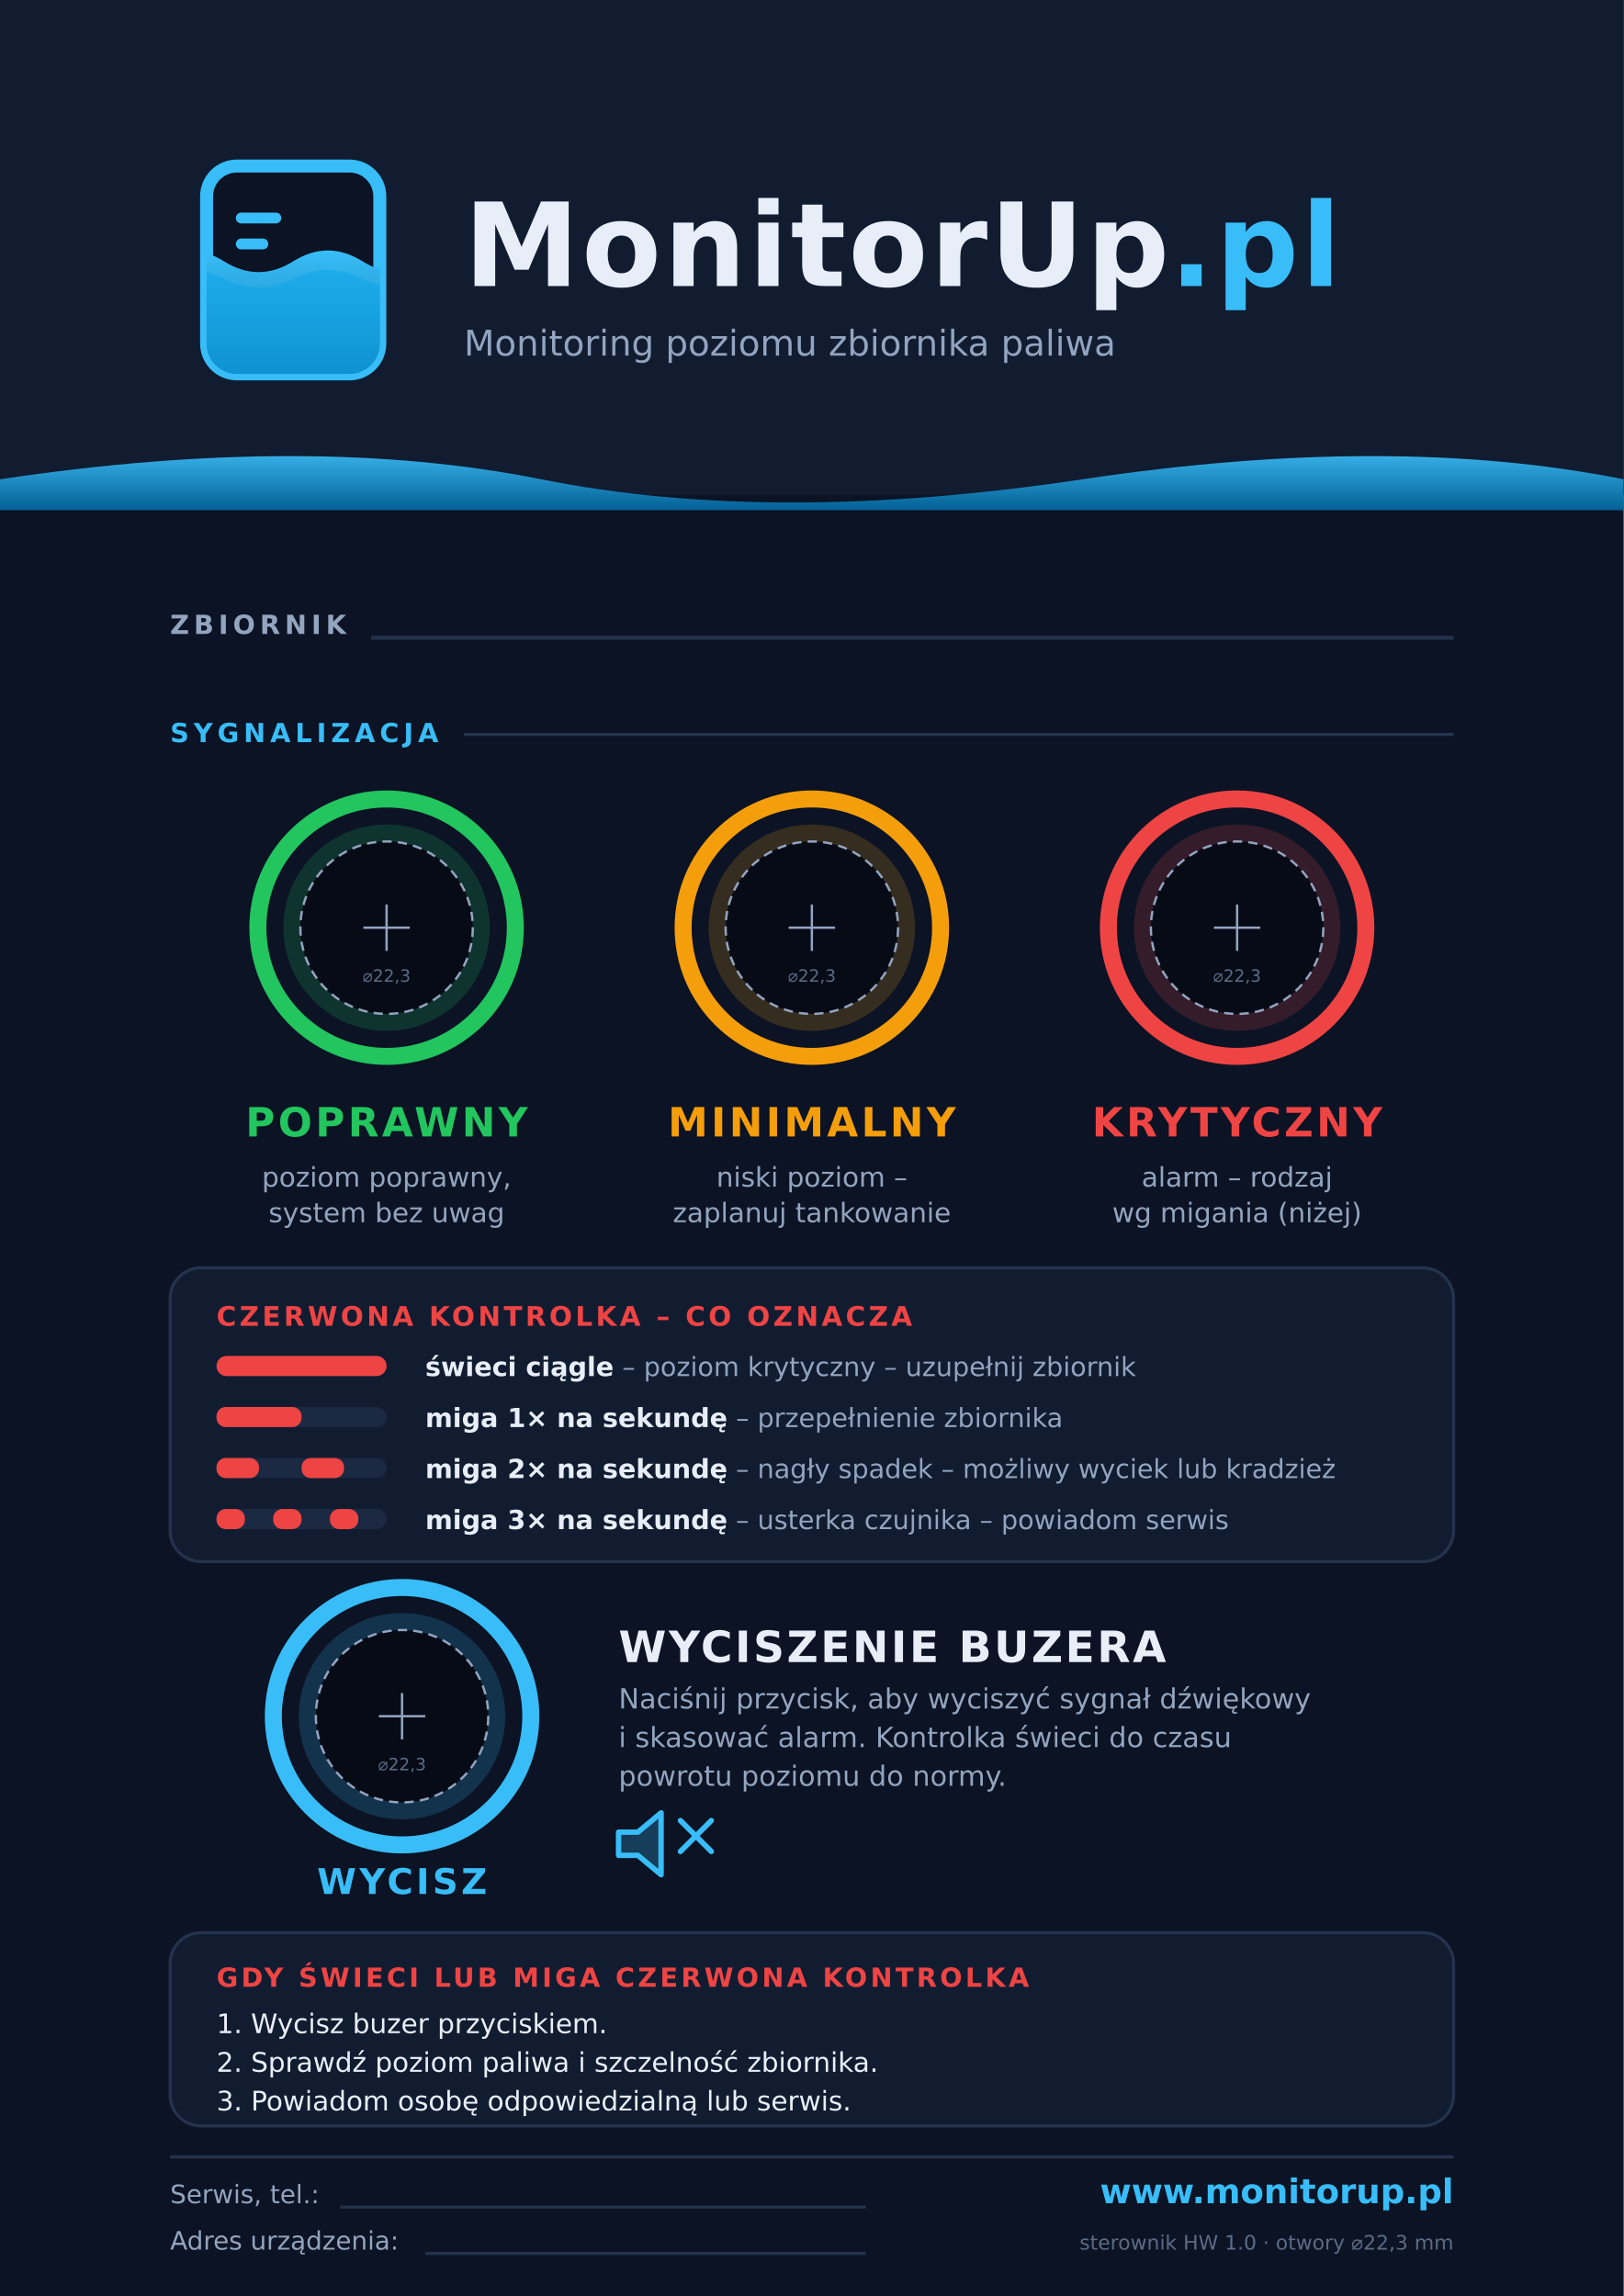
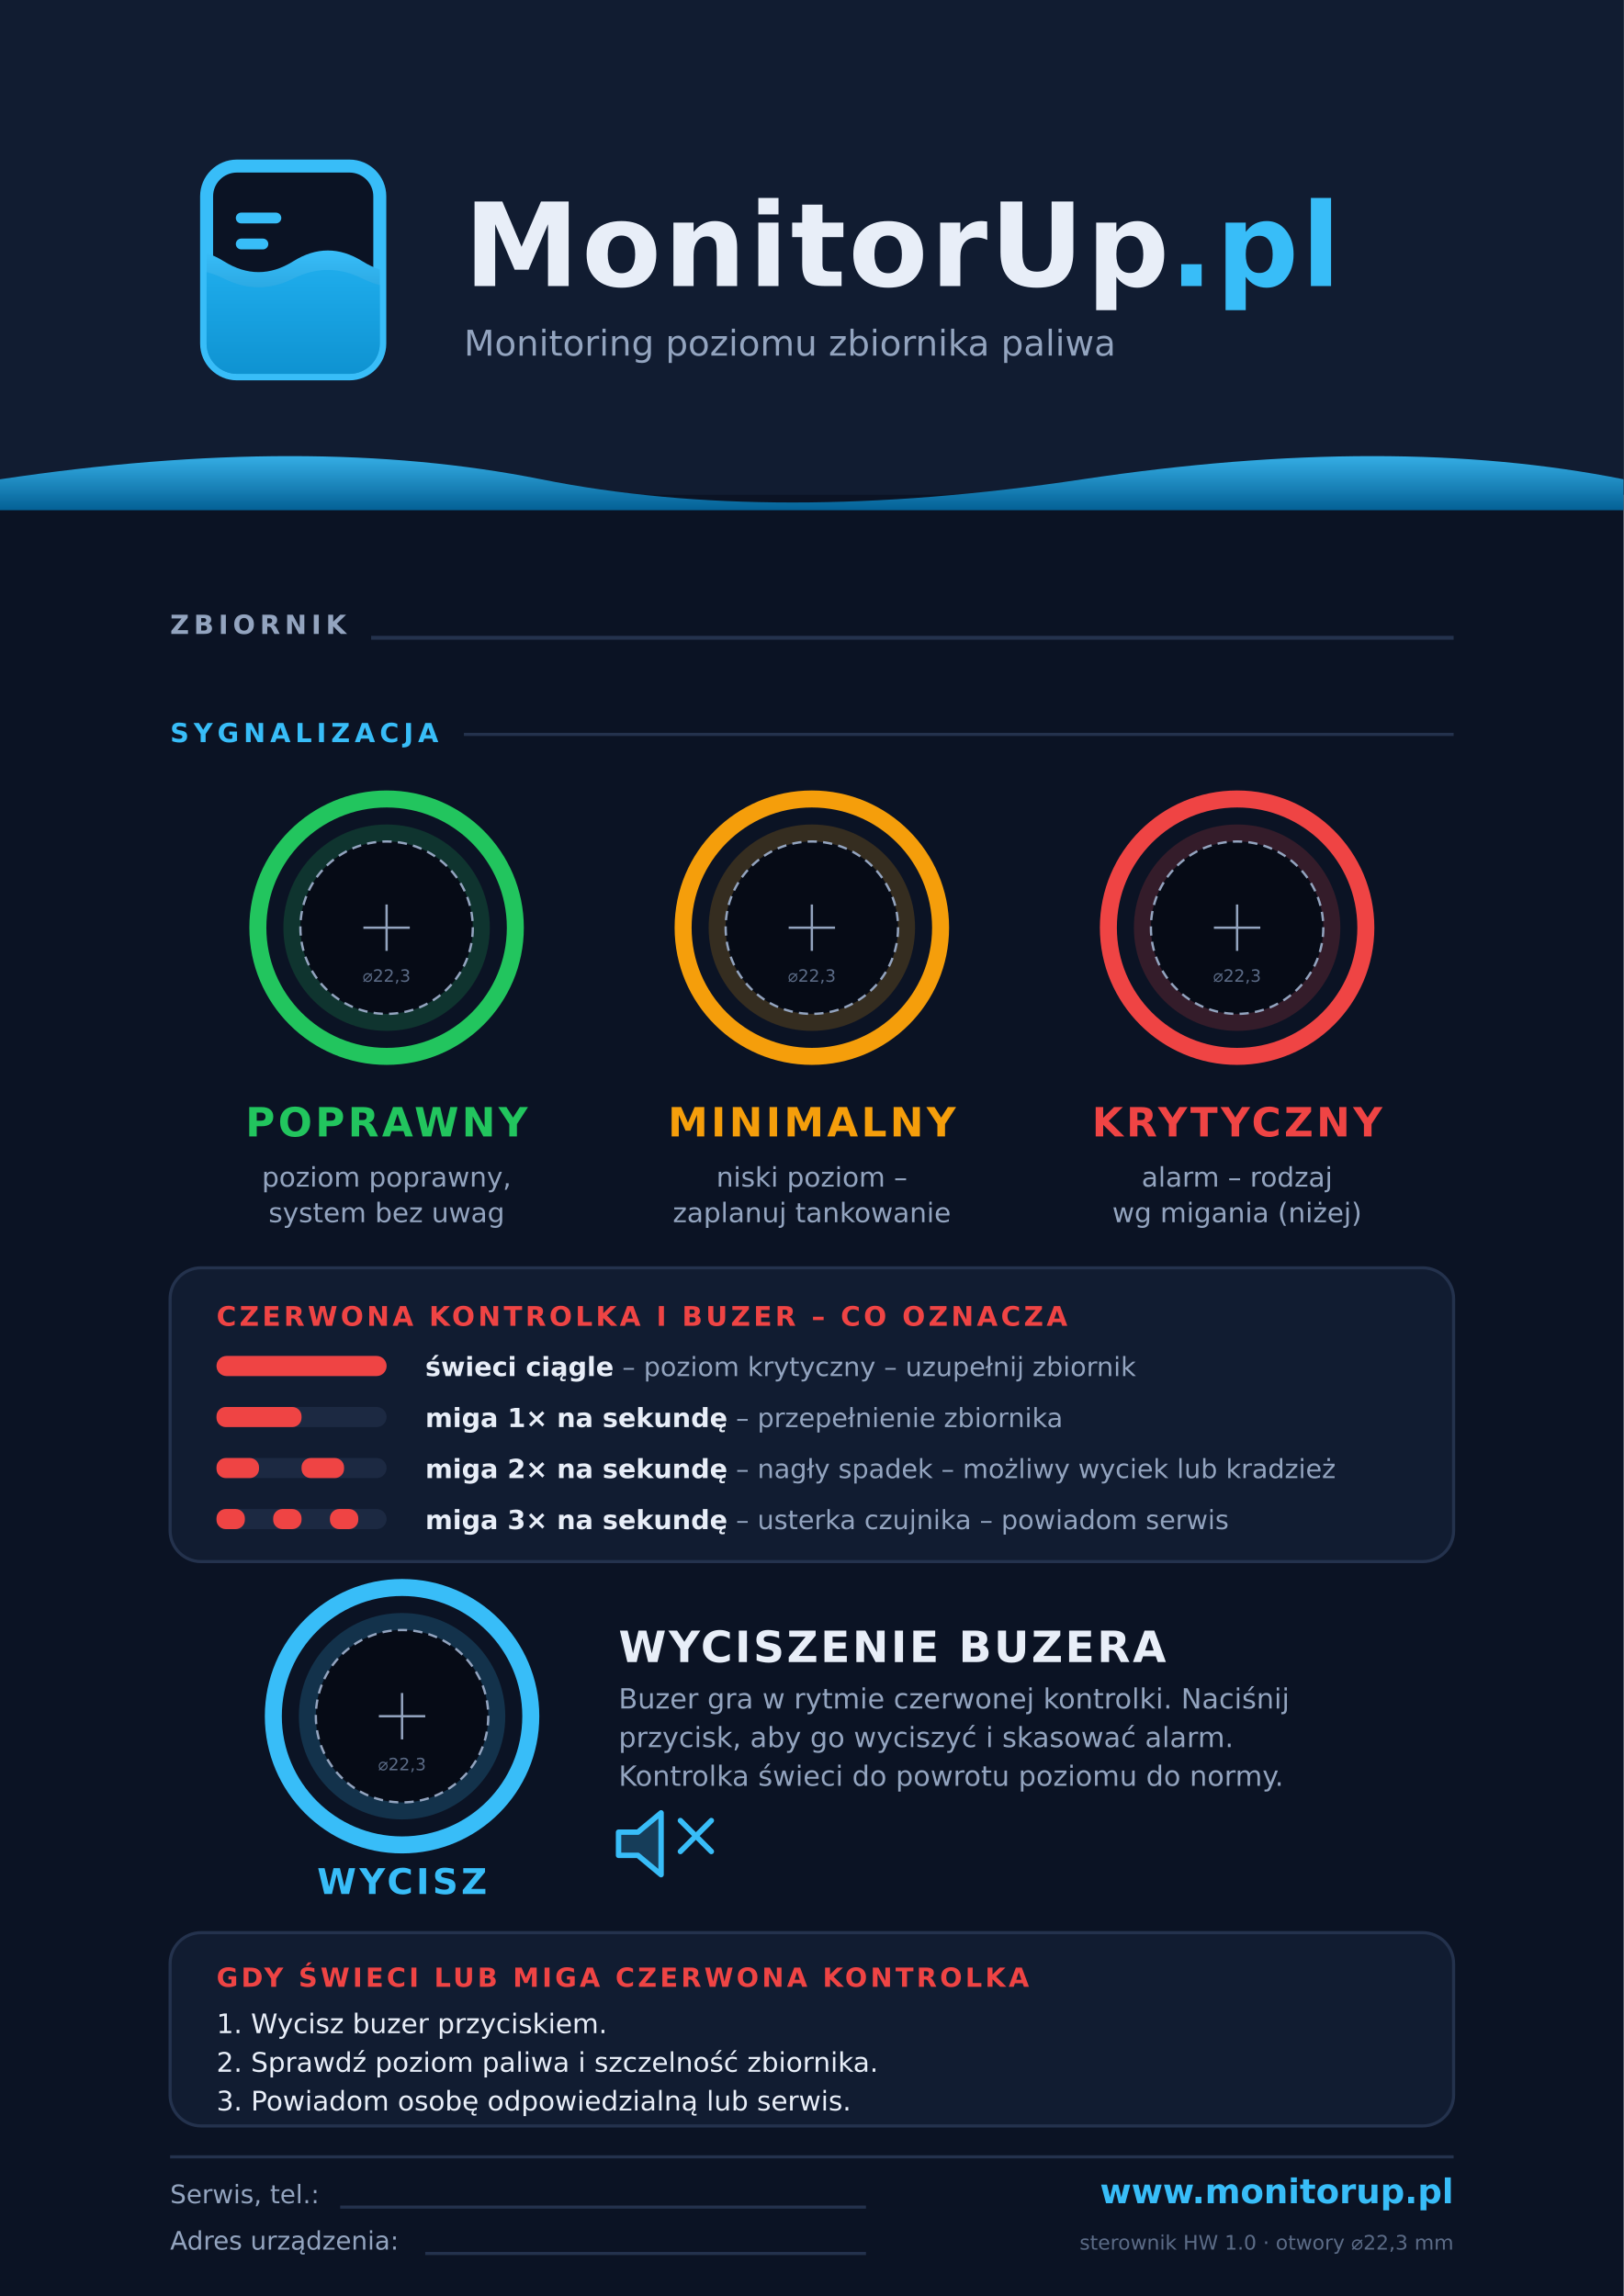
<svg xmlns="http://www.w3.org/2000/svg" width="210mm" height="297mm" viewBox="0 0 210 297">
  <defs>
    <linearGradient id="g" x1="0" y1="0" x2="0" y2="1">
      <stop offset="0" stop-color="#38bdf8" />
      <stop offset="1" stop-color="#0369a1" />
    </linearGradient>
    <clipPath id="c">
      <rect x="12" y="8" width="40" height="48" rx="7" />
    </clipPath>
    <clipPath id="panel">
      <rect x="0" y="0" width="210" height="297" />
    </clipPath>
  </defs>
  <rect x="0" y="0" width="210" height="297" fill="#0b1324" />
  <g clip-path="url(#panel)">
    <rect x="0" y="0" width="210" height="64" fill="#111c31" />
    <path d="M0 62 Q 40 56 70 62 T 140 62 T 210 62 V66 H0Z" fill="url(#g)" opacity=".9" />
  </g>
  <g transform="translate(20 17) scale(.56)">
    <rect x="12" y="8" width="40" height="48" rx="7" fill="#0b1324" stroke="#38bdf8" stroke-width="3" />
    <g clip-path="url(#c)">
      <path d="M0 30 Q8 25 16 30 T32 30 T48 30 T64 30 V64 H0Z" fill="url(#g)" />
      <path d="M0 34 Q8 30 16 34 T32 34 T48 34 T64 34 V64 H0Z" fill="#0ea5e9" opacity=".55" />
    </g>
    <path d="M20 20h8M20 26h5" stroke="#38bdf8" stroke-width="2.5" stroke-linecap="round" />
  </g>
  <text x="60" y="37" font-family="DejaVu Sans, sans-serif" font-size="15" font-weight="bold" fill="#e8eef8" letter-spacing=".3">MonitorUp<tspan fill="#38bdf8">.pl</tspan>
  </text>
  <text x="60" y="46" font-family="DejaVu Sans, sans-serif" font-size="4.6" font-weight="normal" fill="#93a4bf" text-anchor="start" letter-spacing="0">Monitoring poziomu zbiornika paliwa</text>
  <text x="22" y="82" font-family="DejaVu Sans, sans-serif" font-size="3.4" font-weight="bold" fill="#93a4bf" text-anchor="start" letter-spacing="0.6">ZBIORNIK</text>
  <line x1="48" y1="82.5" x2="188" y2="82.5" stroke="#24324d" stroke-width=".5" />
  <text x="22" y="96" font-family="DejaVu Sans, sans-serif" font-size="3.4" font-weight="bold" fill="#38bdf8" text-anchor="start" letter-spacing="0.6">SYGNALIZACJA</text>
  <line x1="60" y1="95" x2="188" y2="95" stroke="#24324d" stroke-width=".4" />
  <circle cx="50" cy="120" r="16.65" fill="none" stroke="#22c55e" stroke-width="2.2" />
  <circle cx="50" cy="120" r="13.35" fill="#22c55e" opacity=".18" />
  <circle cx="50" cy="120" r="11.15" fill="#060b16" stroke="#93a4bf" stroke-width=".3" stroke-dasharray="1.2 .8" />
  <path d="M47 120h6M50 117v6" stroke="#93a4bf" stroke-width=".3" />
  <text x="50" y="127" font-family="DejaVu Sans, sans-serif" font-size="2.2" fill="#5b6b86" text-anchor="middle">⌀22,3</text>
  <text x="50" y="147" font-family="DejaVu Sans, sans-serif" font-size="5.2" font-weight="bold" fill="#22c55e" text-anchor="middle" letter-spacing="0.4">POPRAWNY</text>
  <text x="50" y="153.5" font-family="DejaVu Sans, sans-serif" font-size="3.5" font-weight="normal" fill="#93a4bf" text-anchor="middle" letter-spacing="0">poziom poprawny,</text>
  <text x="50" y="158.1" font-family="DejaVu Sans, sans-serif" font-size="3.5" font-weight="normal" fill="#93a4bf" text-anchor="middle" letter-spacing="0">system bez uwag</text>
  <circle cx="105" cy="120" r="16.65" fill="none" stroke="#f59e0b" stroke-width="2.2" />
  <circle cx="105" cy="120" r="13.35" fill="#f59e0b" opacity=".18" />
  <circle cx="105" cy="120" r="11.15" fill="#060b16" stroke="#93a4bf" stroke-width=".3" stroke-dasharray="1.2 .8" />
  <path d="M102 120h6M105 117v6" stroke="#93a4bf" stroke-width=".3" />
  <text x="105" y="127" font-family="DejaVu Sans, sans-serif" font-size="2.2" fill="#5b6b86" text-anchor="middle">⌀22,3</text>
  <text x="105" y="147" font-family="DejaVu Sans, sans-serif" font-size="5.2" font-weight="bold" fill="#f59e0b" text-anchor="middle" letter-spacing="0.4">MINIMALNY</text>
  <text x="105" y="153.5" font-family="DejaVu Sans, sans-serif" font-size="3.5" font-weight="normal" fill="#93a4bf" text-anchor="middle" letter-spacing="0">niski poziom –</text>
  <text x="105" y="158.1" font-family="DejaVu Sans, sans-serif" font-size="3.5" font-weight="normal" fill="#93a4bf" text-anchor="middle" letter-spacing="0">zaplanuj tankowanie</text>
  <circle cx="160" cy="120" r="16.65" fill="none" stroke="#ef4444" stroke-width="2.2" />
  <circle cx="160" cy="120" r="13.35" fill="#ef4444" opacity=".18" />
  <circle cx="160" cy="120" r="11.15" fill="#060b16" stroke="#93a4bf" stroke-width=".3" stroke-dasharray="1.2 .8" />
  <path d="M157 120h6M160 117v6" stroke="#93a4bf" stroke-width=".3" />
  <text x="160" y="127" font-family="DejaVu Sans, sans-serif" font-size="2.2" fill="#5b6b86" text-anchor="middle">⌀22,3</text>
  <text x="160" y="147" font-family="DejaVu Sans, sans-serif" font-size="5.2" font-weight="bold" fill="#ef4444" text-anchor="middle" letter-spacing="0.4">KRYTYCZNY</text>
  <text x="160" y="153.5" font-family="DejaVu Sans, sans-serif" font-size="3.5" font-weight="normal" fill="#93a4bf" text-anchor="middle" letter-spacing="0">alarm – rodzaj</text>
  <text x="160" y="158.1" font-family="DejaVu Sans, sans-serif" font-size="3.5" font-weight="normal" fill="#93a4bf" text-anchor="middle" letter-spacing="0">wg migania (niżej)</text>
  <rect x="22" y="164" width="166" height="38" rx="4" fill="#111c31" stroke="#24324d" stroke-width=".4" />
-   <text x="28" y="171.5" font-family="DejaVu Sans, sans-serif" font-size="3.5" font-weight="bold" fill="#ef4444" text-anchor="start" letter-spacing="0.4">CZERWONA KONTROLKA – CO OZNACZA</text>
+   <text x="28" y="171.5" font-family="DejaVu Sans, sans-serif" font-size="3.5" font-weight="bold" fill="#ef4444" text-anchor="start" letter-spacing="0.4">CZERWONA KONTROLKA I BUZER – CO OZNACZA</text>
  <rect x="28" y="175.4" width="22" height="2.6" rx="1.3" fill="#1c2942" />
  <rect x="28" y="175.4" width="22" height="2.6" rx="1.3" fill="#ef4444" />
  <text x="55" y="178.0" font-family="DejaVu Sans, sans-serif" font-size="3.4" font-weight="normal" fill="#93a4bf" text-anchor="start" letter-spacing="0">
    <tspan font-weight="bold" fill="#e8eef8">świeci ciągle</tspan>  –  poziom krytyczny – uzupełnij zbiornik</text>
  <rect x="28" y="182.0" width="22" height="2.6" rx="1.3" fill="#1c2942" />
  <rect x="28.00" y="182.0" width="11.00" height="2.6" rx="1.2" fill="#ef4444" />
  <text x="55" y="184.6" font-family="DejaVu Sans, sans-serif" font-size="3.4" font-weight="normal" fill="#93a4bf" text-anchor="start" letter-spacing="0">
    <tspan font-weight="bold" fill="#e8eef8">miga 1× na sekundę</tspan>  –  przepełnienie zbiornika</text>
  <rect x="28" y="188.6" width="22" height="2.6" rx="1.3" fill="#1c2942" />
  <rect x="28.00" y="188.6" width="5.50" height="2.6" rx="1.2" fill="#ef4444" />
  <rect x="39.00" y="188.6" width="5.50" height="2.6" rx="1.2" fill="#ef4444" />
  <text x="55" y="191.2" font-family="DejaVu Sans, sans-serif" font-size="3.4" font-weight="normal" fill="#93a4bf" text-anchor="start" letter-spacing="0">
    <tspan font-weight="bold" fill="#e8eef8">miga 2× na sekundę</tspan>  –  nagły spadek – możliwy wyciek lub kradzież</text>
  <rect x="28" y="195.2" width="22" height="2.6" rx="1.3" fill="#1c2942" />
  <rect x="28.00" y="195.2" width="3.67" height="2.6" rx="1.2" fill="#ef4444" />
  <rect x="35.33" y="195.2" width="3.67" height="2.6" rx="1.2" fill="#ef4444" />
  <rect x="42.67" y="195.2" width="3.67" height="2.6" rx="1.2" fill="#ef4444" />
  <text x="55" y="197.8" font-family="DejaVu Sans, sans-serif" font-size="3.4" font-weight="normal" fill="#93a4bf" text-anchor="start" letter-spacing="0">
    <tspan font-weight="bold" fill="#e8eef8">miga 3× na sekundę</tspan>  –  usterka czujnika – powiadom serwis</text>
  <circle cx="52" cy="222" r="16.65" fill="none" stroke="#38bdf8" stroke-width="2.2" />
  <circle cx="52" cy="222" r="13.35" fill="#38bdf8" opacity=".18" />
  <circle cx="52" cy="222" r="11.15" fill="#060b16" stroke="#93a4bf" stroke-width=".3" stroke-dasharray="1.2 .8" />
  <path d="M49 222h6M52 219v6" stroke="#93a4bf" stroke-width=".3" />
  <text x="52" y="229" font-family="DejaVu Sans, sans-serif" font-size="2.2" fill="#5b6b86" text-anchor="middle">⌀22,3</text>
  <text x="52" y="245" font-family="DejaVu Sans, sans-serif" font-size="4.6" font-weight="bold" fill="#38bdf8" text-anchor="middle" letter-spacing="0.4">WYCISZ</text>
  <text x="80" y="215" font-family="DejaVu Sans, sans-serif" font-size="5.6" font-weight="bold" fill="#e8eef8" text-anchor="start" letter-spacing="0.3">WYCISZENIE BUZERA</text>
-   <text x="80" y="221" font-family="DejaVu Sans, sans-serif" font-size="3.6" font-weight="normal" fill="#93a4bf" text-anchor="start" letter-spacing="0">Naciśnij przycisk, aby wyciszyć sygnał dźwiękowy</text>
-   <text x="80" y="226" font-family="DejaVu Sans, sans-serif" font-size="3.6" font-weight="normal" fill="#93a4bf" text-anchor="start" letter-spacing="0">i skasować alarm. Kontrolka świeci do czasu</text>
-   <text x="80" y="231" font-family="DejaVu Sans, sans-serif" font-size="3.6" font-weight="normal" fill="#93a4bf" text-anchor="start" letter-spacing="0">powrotu poziomu do normy.</text>
+   <text x="80" y="221" font-family="DejaVu Sans, sans-serif" font-size="3.6" font-weight="normal" fill="#93a4bf" text-anchor="start" letter-spacing="0">Buzer gra w rytmie czerwonej kontrolki. Naciśnij</text>
+   <text x="80" y="226" font-family="DejaVu Sans, sans-serif" font-size="3.6" font-weight="normal" fill="#93a4bf" text-anchor="start" letter-spacing="0">przycisk, aby go wyciszyć i skasować alarm.</text>
+   <text x="80" y="231" font-family="DejaVu Sans, sans-serif" font-size="3.6" font-weight="normal" fill="#93a4bf" text-anchor="start" letter-spacing="0">Kontrolka świeci do powrotu poziomu do normy.</text>
  <g transform="translate(80 235)" fill="none" stroke="#38bdf8" stroke-width=".7" stroke-linejoin="round" stroke-linecap="round">
    <path d="M0 2h2.5l3-2.5v8l-3-2.5H0z" fill="#38bdf8" fill-opacity=".25" />
    <path d="M8 0.5l4 4M12 0.5l-4 4" />
  </g>
  <rect x="22" y="250" width="166" height="25" rx="4" fill="#111c31" stroke="#24324d" stroke-width=".4" />
  <text x="28" y="257" font-family="DejaVu Sans, sans-serif" font-size="3.4" font-weight="bold" fill="#ef4444" text-anchor="start" letter-spacing="0.4">GDY ŚWIECI LUB MIGA CZERWONA KONTROLKA</text>
  <text x="28" y="263" font-family="DejaVu Sans, sans-serif" font-size="3.5" font-weight="normal" fill="#e8eef8" text-anchor="start" letter-spacing="0">1.  Wycisz buzer przyciskiem.</text>
  <text x="28" y="268" font-family="DejaVu Sans, sans-serif" font-size="3.5" font-weight="normal" fill="#e8eef8" text-anchor="start" letter-spacing="0">2.  Sprawdź poziom paliwa i szczelność zbiornika.</text>
  <text x="28" y="273" font-family="DejaVu Sans, sans-serif" font-size="3.5" font-weight="normal" fill="#e8eef8" text-anchor="start" letter-spacing="0">3.  Powiadom osobę odpowiedzialną lub serwis.</text>
  <line x1="22" y1="279" x2="188" y2="279" stroke="#24324d" stroke-width=".4" />
  <text x="22" y="285" font-family="DejaVu Sans, sans-serif" font-size="3.3" font-weight="normal" fill="#93a4bf" text-anchor="start" letter-spacing="0">Serwis, tel.:</text>
  <line x1="44" y1="285.5" x2="112" y2="285.5" stroke="#24324d" stroke-width=".4" />
  <text x="22" y="291" font-family="DejaVu Sans, sans-serif" font-size="3.3" font-weight="normal" fill="#93a4bf" text-anchor="start" letter-spacing="0">Adres urządzenia:</text>
  <line x1="55" y1="291.5" x2="112" y2="291.5" stroke="#24324d" stroke-width=".4" />
  <text x="188" y="285" font-family="DejaVu Sans, sans-serif" font-size="4.4" font-weight="bold" fill="#38bdf8" text-anchor="end" letter-spacing="0">www.monitorup.pl</text>
  <text x="188" y="291" font-family="DejaVu Sans, sans-serif" font-size="2.6" font-weight="normal" fill="#5b6b86" text-anchor="end" letter-spacing="0">sterownik HW 1.0 · otwory ⌀22,3 mm</text>
</svg>
